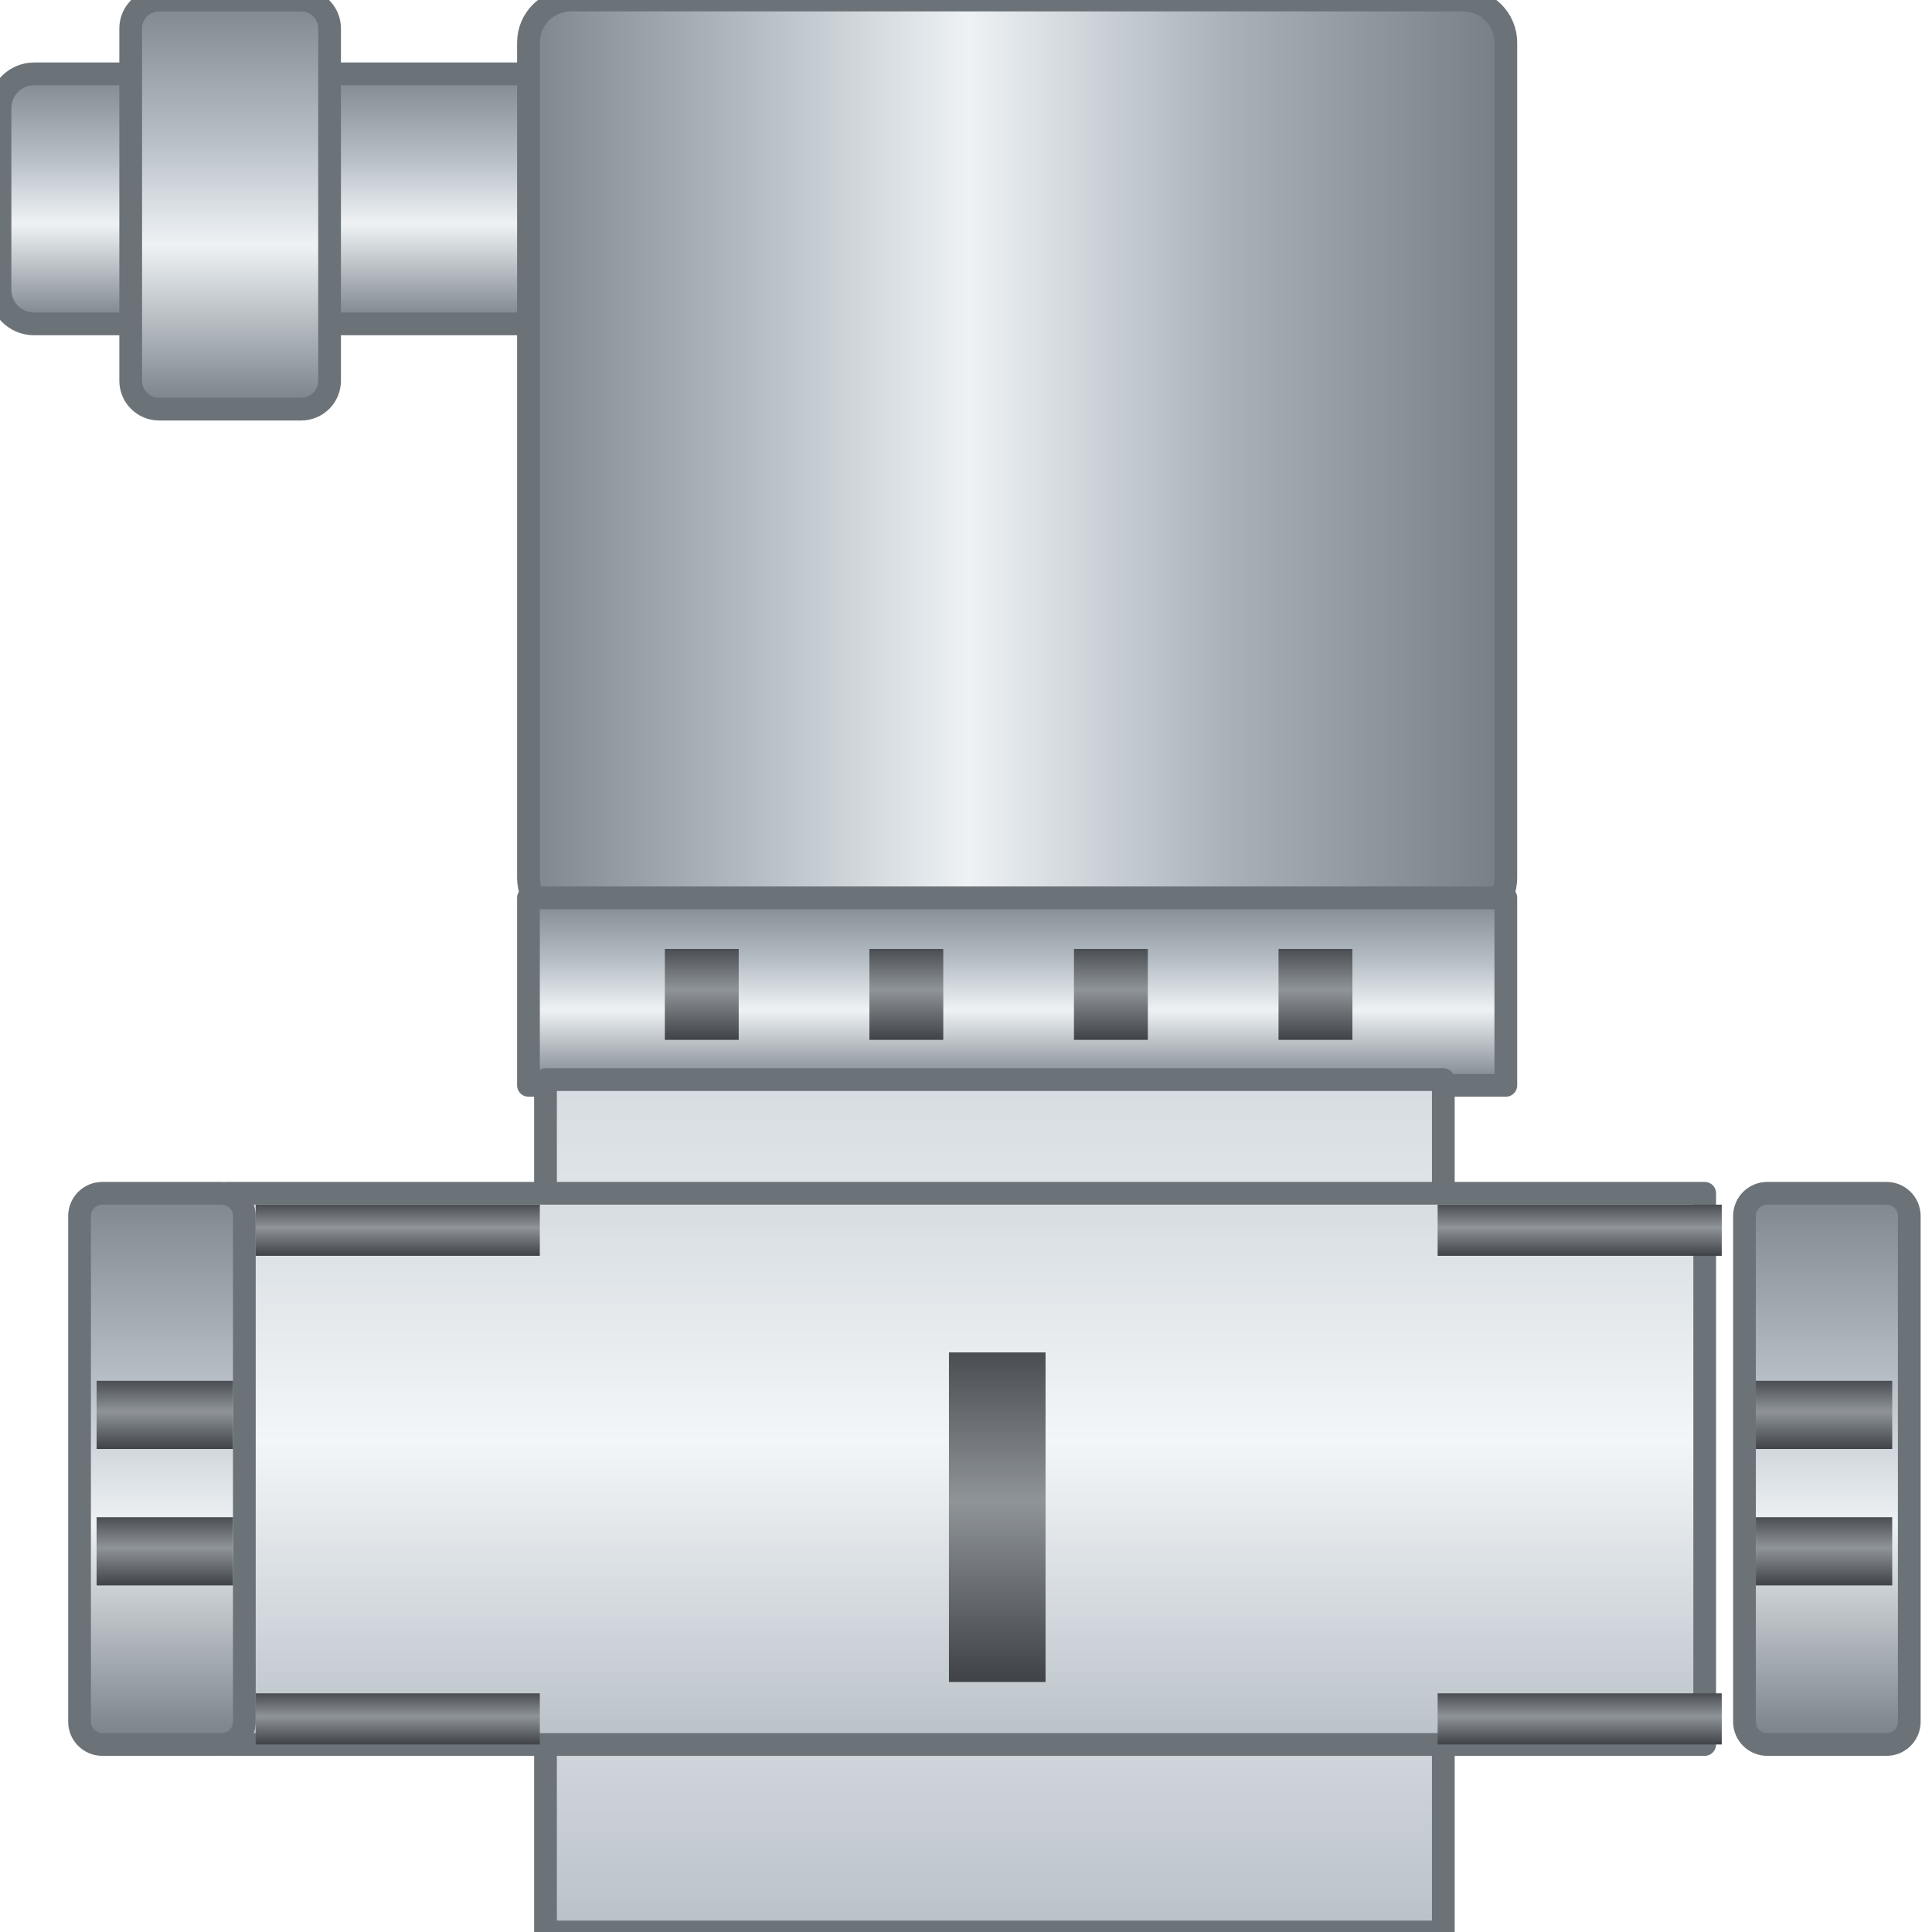
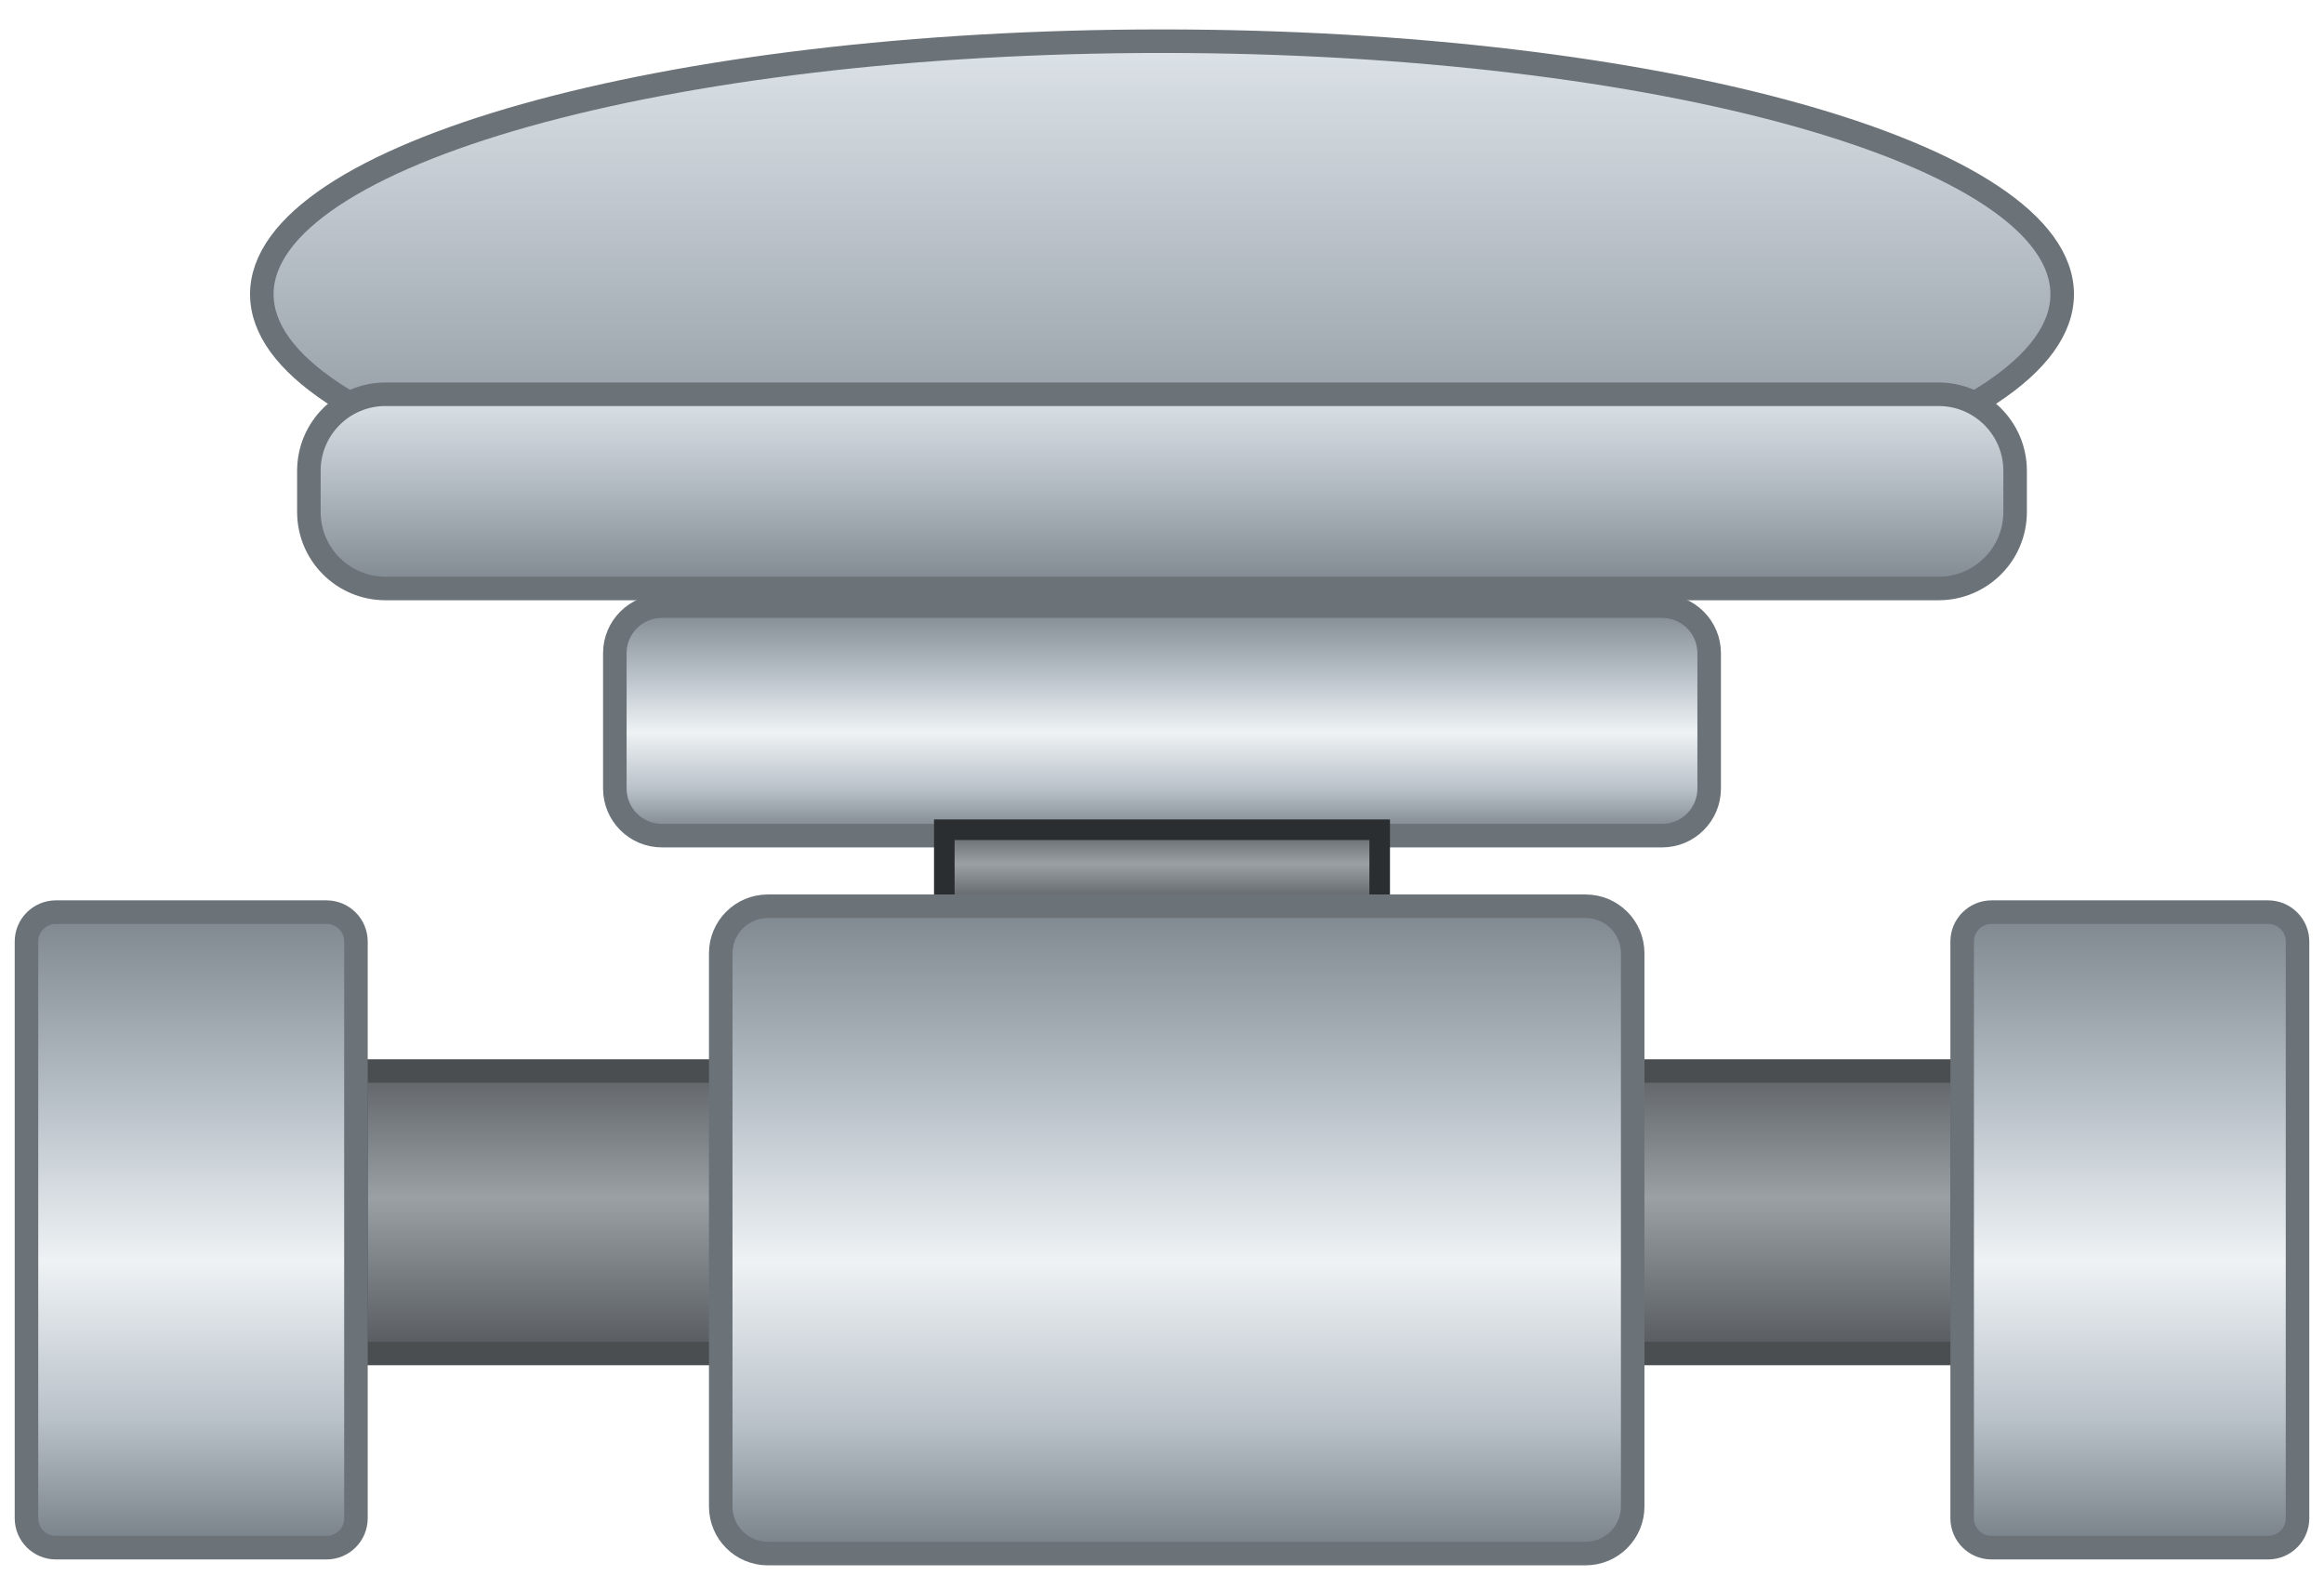
- <svg xmlns="http://www.w3.org/2000/svg" viewBox="0 0 68 68" width="68" height="68">
+ <svg xmlns="http://www.w3.org/2000/svg" viewBox="-0.5 -1 79 54" width="79" height="54">
  <defs>
-     <linearGradient id="dome" x1="0" y1="0" x2="1" y2="0">
+     <linearGradient id="body" x1="0" y1="0" x2="0" y2="1">
      <stop offset="0" stop-color="#7e878e" />
-       <stop offset=".18" stop-color="#a8b1b8" />
-       <stop offset=".45" stop-color="#eef2f5" />
-       <stop offset=".72" stop-color="#a8b1b8" />
+       <stop offset=".3" stop-color="#b9c1c8" />
+       <stop offset=".55" stop-color="#eef2f5" />
+       <stop offset=".8" stop-color="#b9c1c8" />
      <stop offset="1" stop-color="#767f86" />
    </linearGradient>
-     <linearGradient id="body" x1="0" y1="0" x2="0" y2="1">
-       <stop offset="0" stop-color="#7e878e" />
-       <stop offset=".35" stop-color="#b9c1c8" />
-       <stop offset=".6" stop-color="#eef2f5" />
-       <stop offset="1" stop-color="#767f86" />
-     </linearGradient>
-     <linearGradient id="pale" x1="0" y1="0" x2="0" y2="1">
-       <stop offset="0" stop-color="#d6dce1" />
-       <stop offset=".45" stop-color="#f3f6f8" />
-       <stop offset="1" stop-color="#b9c1c8" />
+     <linearGradient id="coil" x1="0" y1="0" x2="0" y2="1">
+       <stop offset="0" stop-color="#dde3e8" />
+       <stop offset=".45" stop-color="#b4bcc3" />
+       <stop offset="1" stop-color="#7e878e" />
    </linearGradient>
    <linearGradient id="steel" x1="0" y1="0" x2="0" y2="1">
-       <stop offset="0" stop-color="#4a4e52" />
-       <stop offset=".45" stop-color="#8f9498" />
-       <stop offset="1" stop-color="#3f4347" />
+       <stop offset="0" stop-color="#5f6367" />
+       <stop offset=".45" stop-color="#9aa0a4" />
+       <stop offset="1" stop-color="#55595d" />
    </linearGradient>
  </defs>
  <g stroke="#6b7278" stroke-width=".8" stroke-linejoin="round">
-     <rect x="0" y="2.6" width="20.4" height="8.8" rx="1.2" fill="url(#body)" />
-     <rect x="4.6" y="0" width="7" height="14.4" rx="1" fill="url(#body)" />
-     <rect x="18.6" y="0" width="34.4" height="32.4" rx="1.5" fill="url(#dome)" />
-     <rect x="18.6" y="31.6" width="34.4" height="6.6" fill="url(#body)" />
-     <rect x="19.2" y="38" width="31.6" height="30" fill="url(#pale)" />
-     <rect x="8" y="42" width="52" height="19.4" fill="url(#pale)" />
-     <rect x="2.8" y="42" width="5.8" height="19.4" rx=".8" fill="url(#body)" />
-     <rect x="61.4" y="42" width="5.8" height="19.4" rx=".8" fill="url(#body)" />
+     <ellipse cx="39" cy="9" rx="30.6" ry="8.6" fill="url(#coil)" />
+     <rect x="10" y="12.4" width="58" height="6.6" rx="2.6" fill="url(#coil)" />
+     <rect x="20.4" y="19.6" width="37.2" height="7.8" rx="1.6" fill="url(#body)" />
  </g>
-   <g fill="url(#steel)">
-     <rect x="9" y="42.4" width="10" height="1.8" />
-     <rect x="9" y="59.6" width="10" height="1.8" />
-     <rect x="50.6" y="42.4" width="10" height="1.8" />
-     <rect x="50.6" y="59.6" width="10" height="1.8" />
-     <rect x="3.4" y="48.6" width="4.8" height="2.4" />
-     <rect x="3.4" y="53.4" width="4.8" height="2.4" />
-     <rect x="61.8" y="48.6" width="4.8" height="2.4" />
-     <rect x="61.8" y="53.4" width="4.8" height="2.4" />
-     <rect x="23.4" y="33.4" width="2.6" height="3.2" />
-     <rect x="30.6" y="33.4" width="2.6" height="3.2" />
-     <rect x="37.8" y="33.4" width="2.6" height="3.2" />
-     <rect x="45" y="33.4" width="2.6" height="3.2" />
-     <rect x="33.4" y="47.6" width="3.4" height="11.6" />
+   <rect x="31.6" y="27.2" width="14.8" height="2.6" fill="url(#steel)" stroke="#2b2e31" stroke-width=".7" />
+   <g stroke="#6b7278" stroke-width=".8" stroke-linejoin="round">
+     <rect x="11.6" y="35.4" width="12.6" height="9.6" fill="url(#steel)" stroke="#4a4e51" />
+     <rect x="54.8" y="35.4" width="11.4" height="9.6" fill="url(#steel)" stroke="#4a4e51" />
+     <rect x=".4" y="30" width="11.2" height="21.6" rx="1" fill="url(#body)" />
+     <rect x="66.2" y="30" width="11.4" height="21.6" rx="1" fill="url(#body)" />
+     <rect x="24" y="29.8" width="31" height="22" rx="1.6" fill="url(#body)" />
  </g>
</svg>
